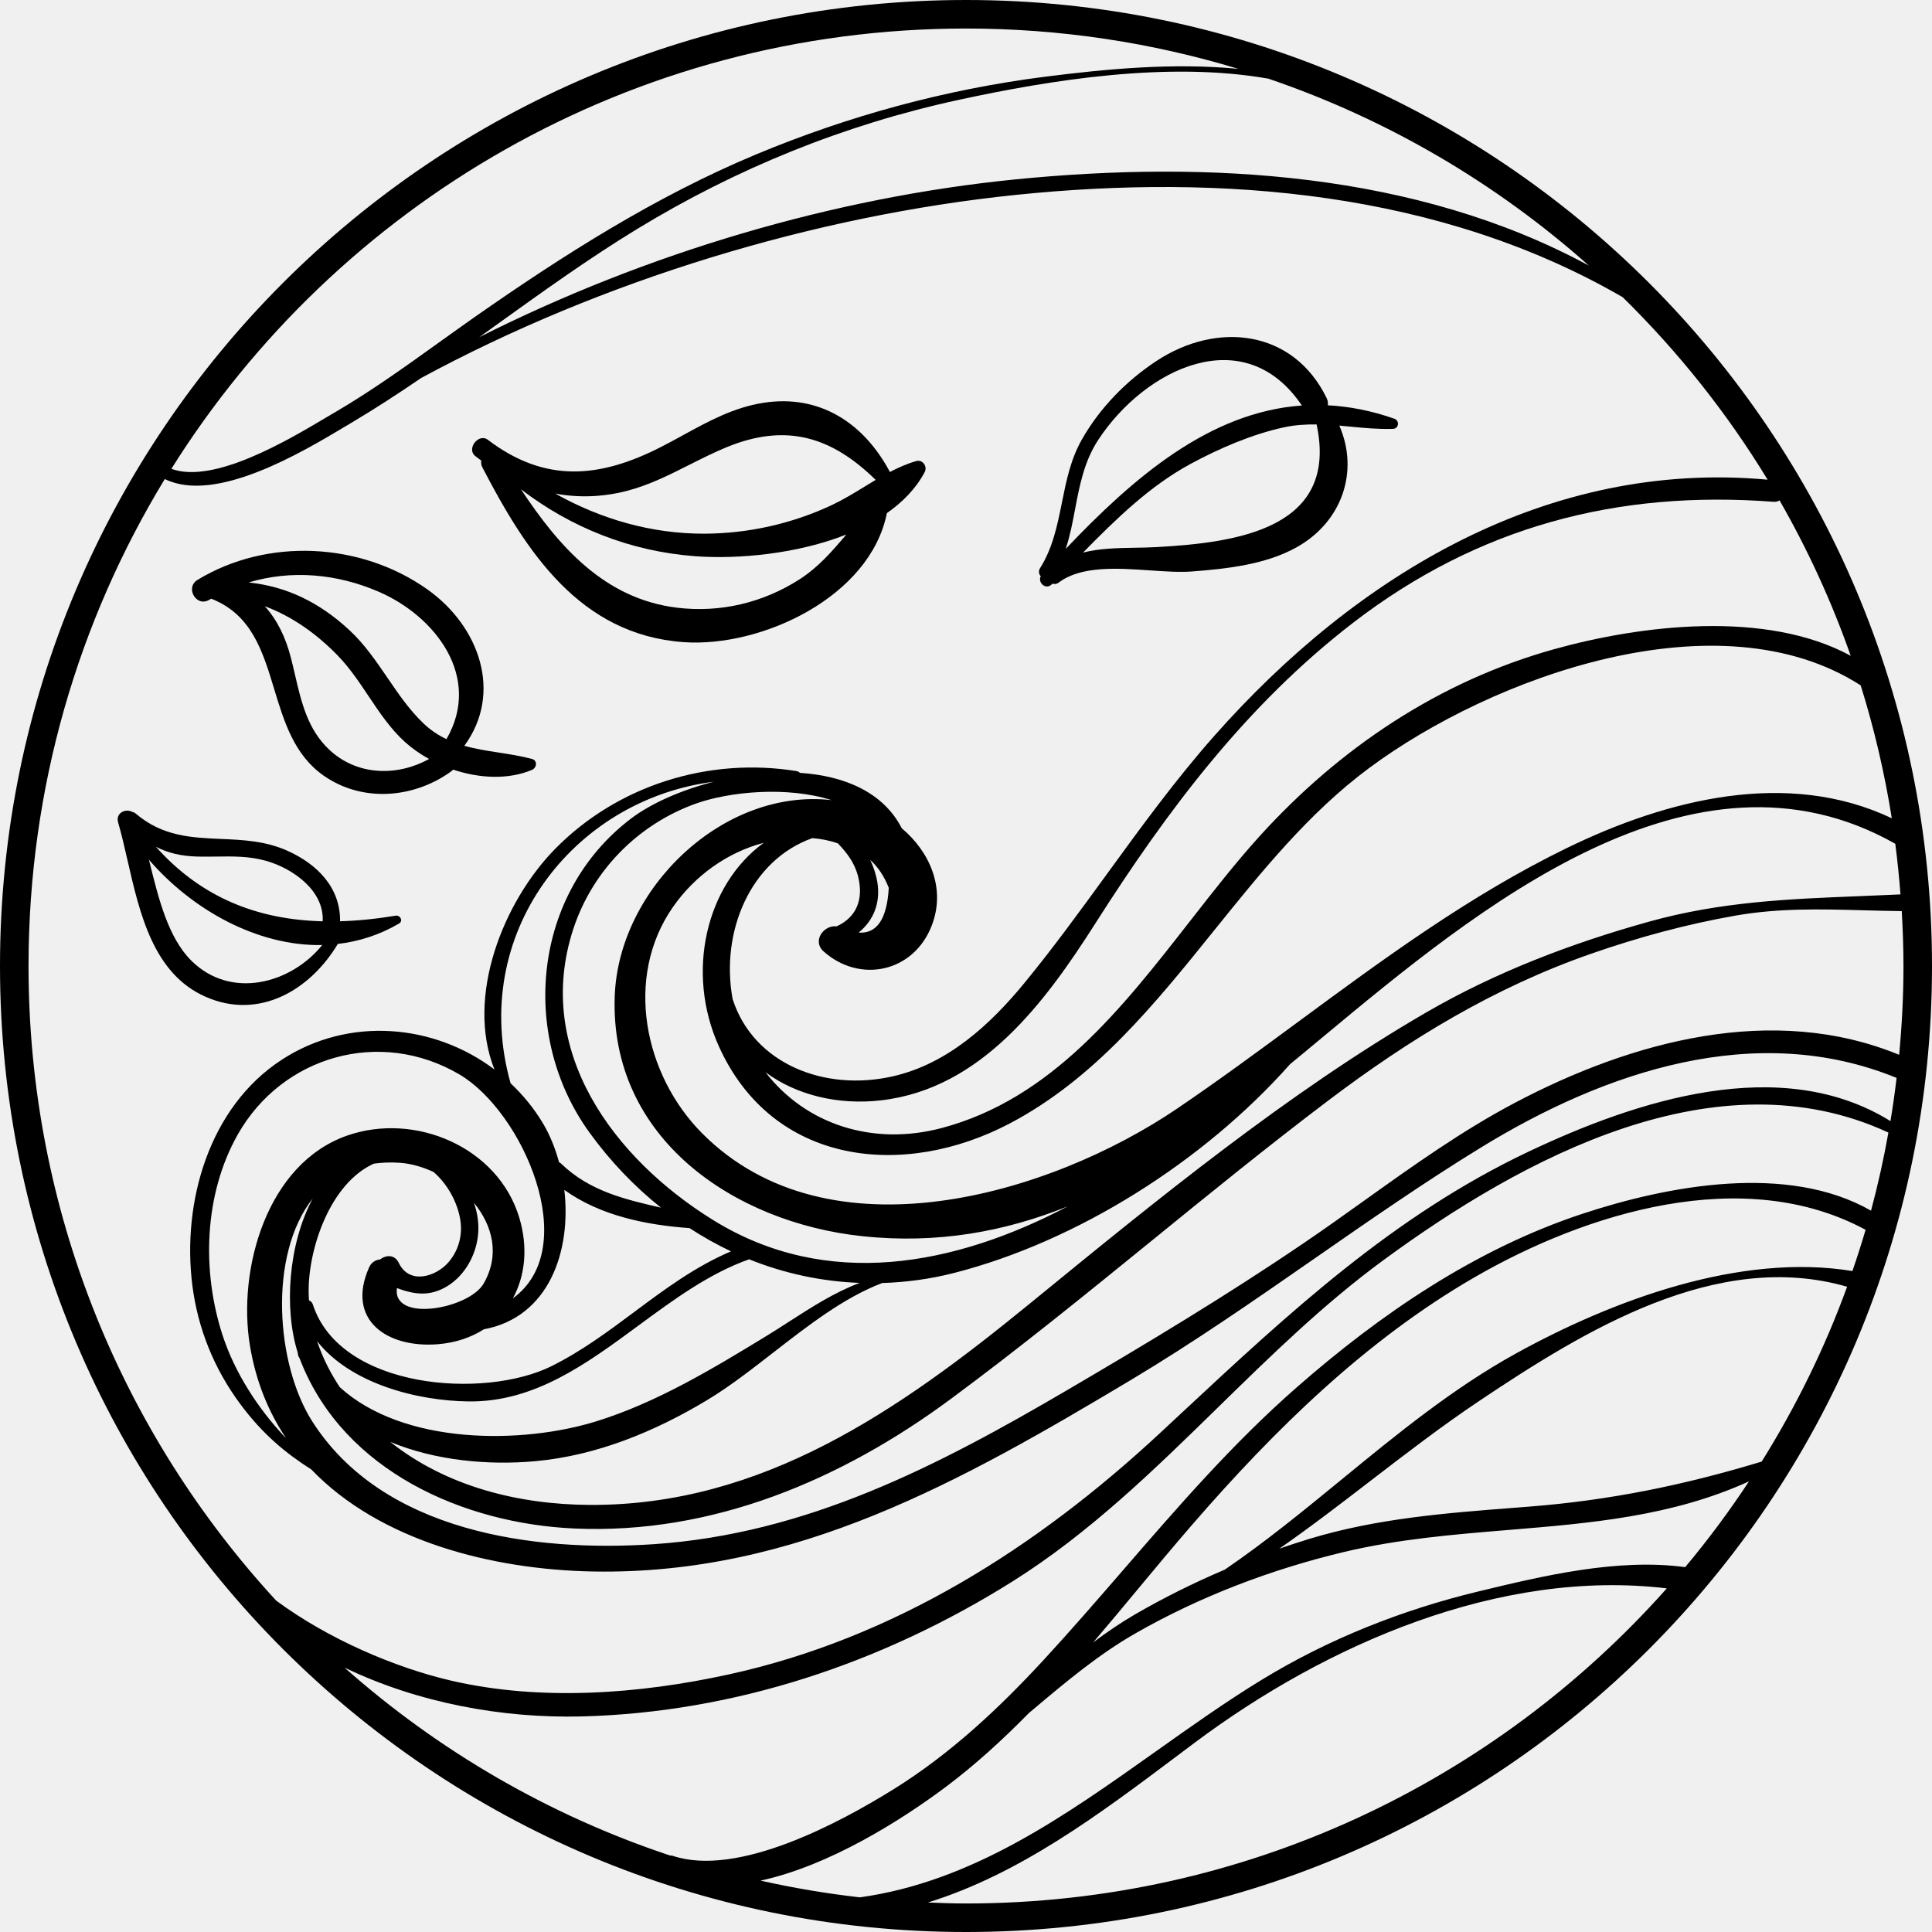
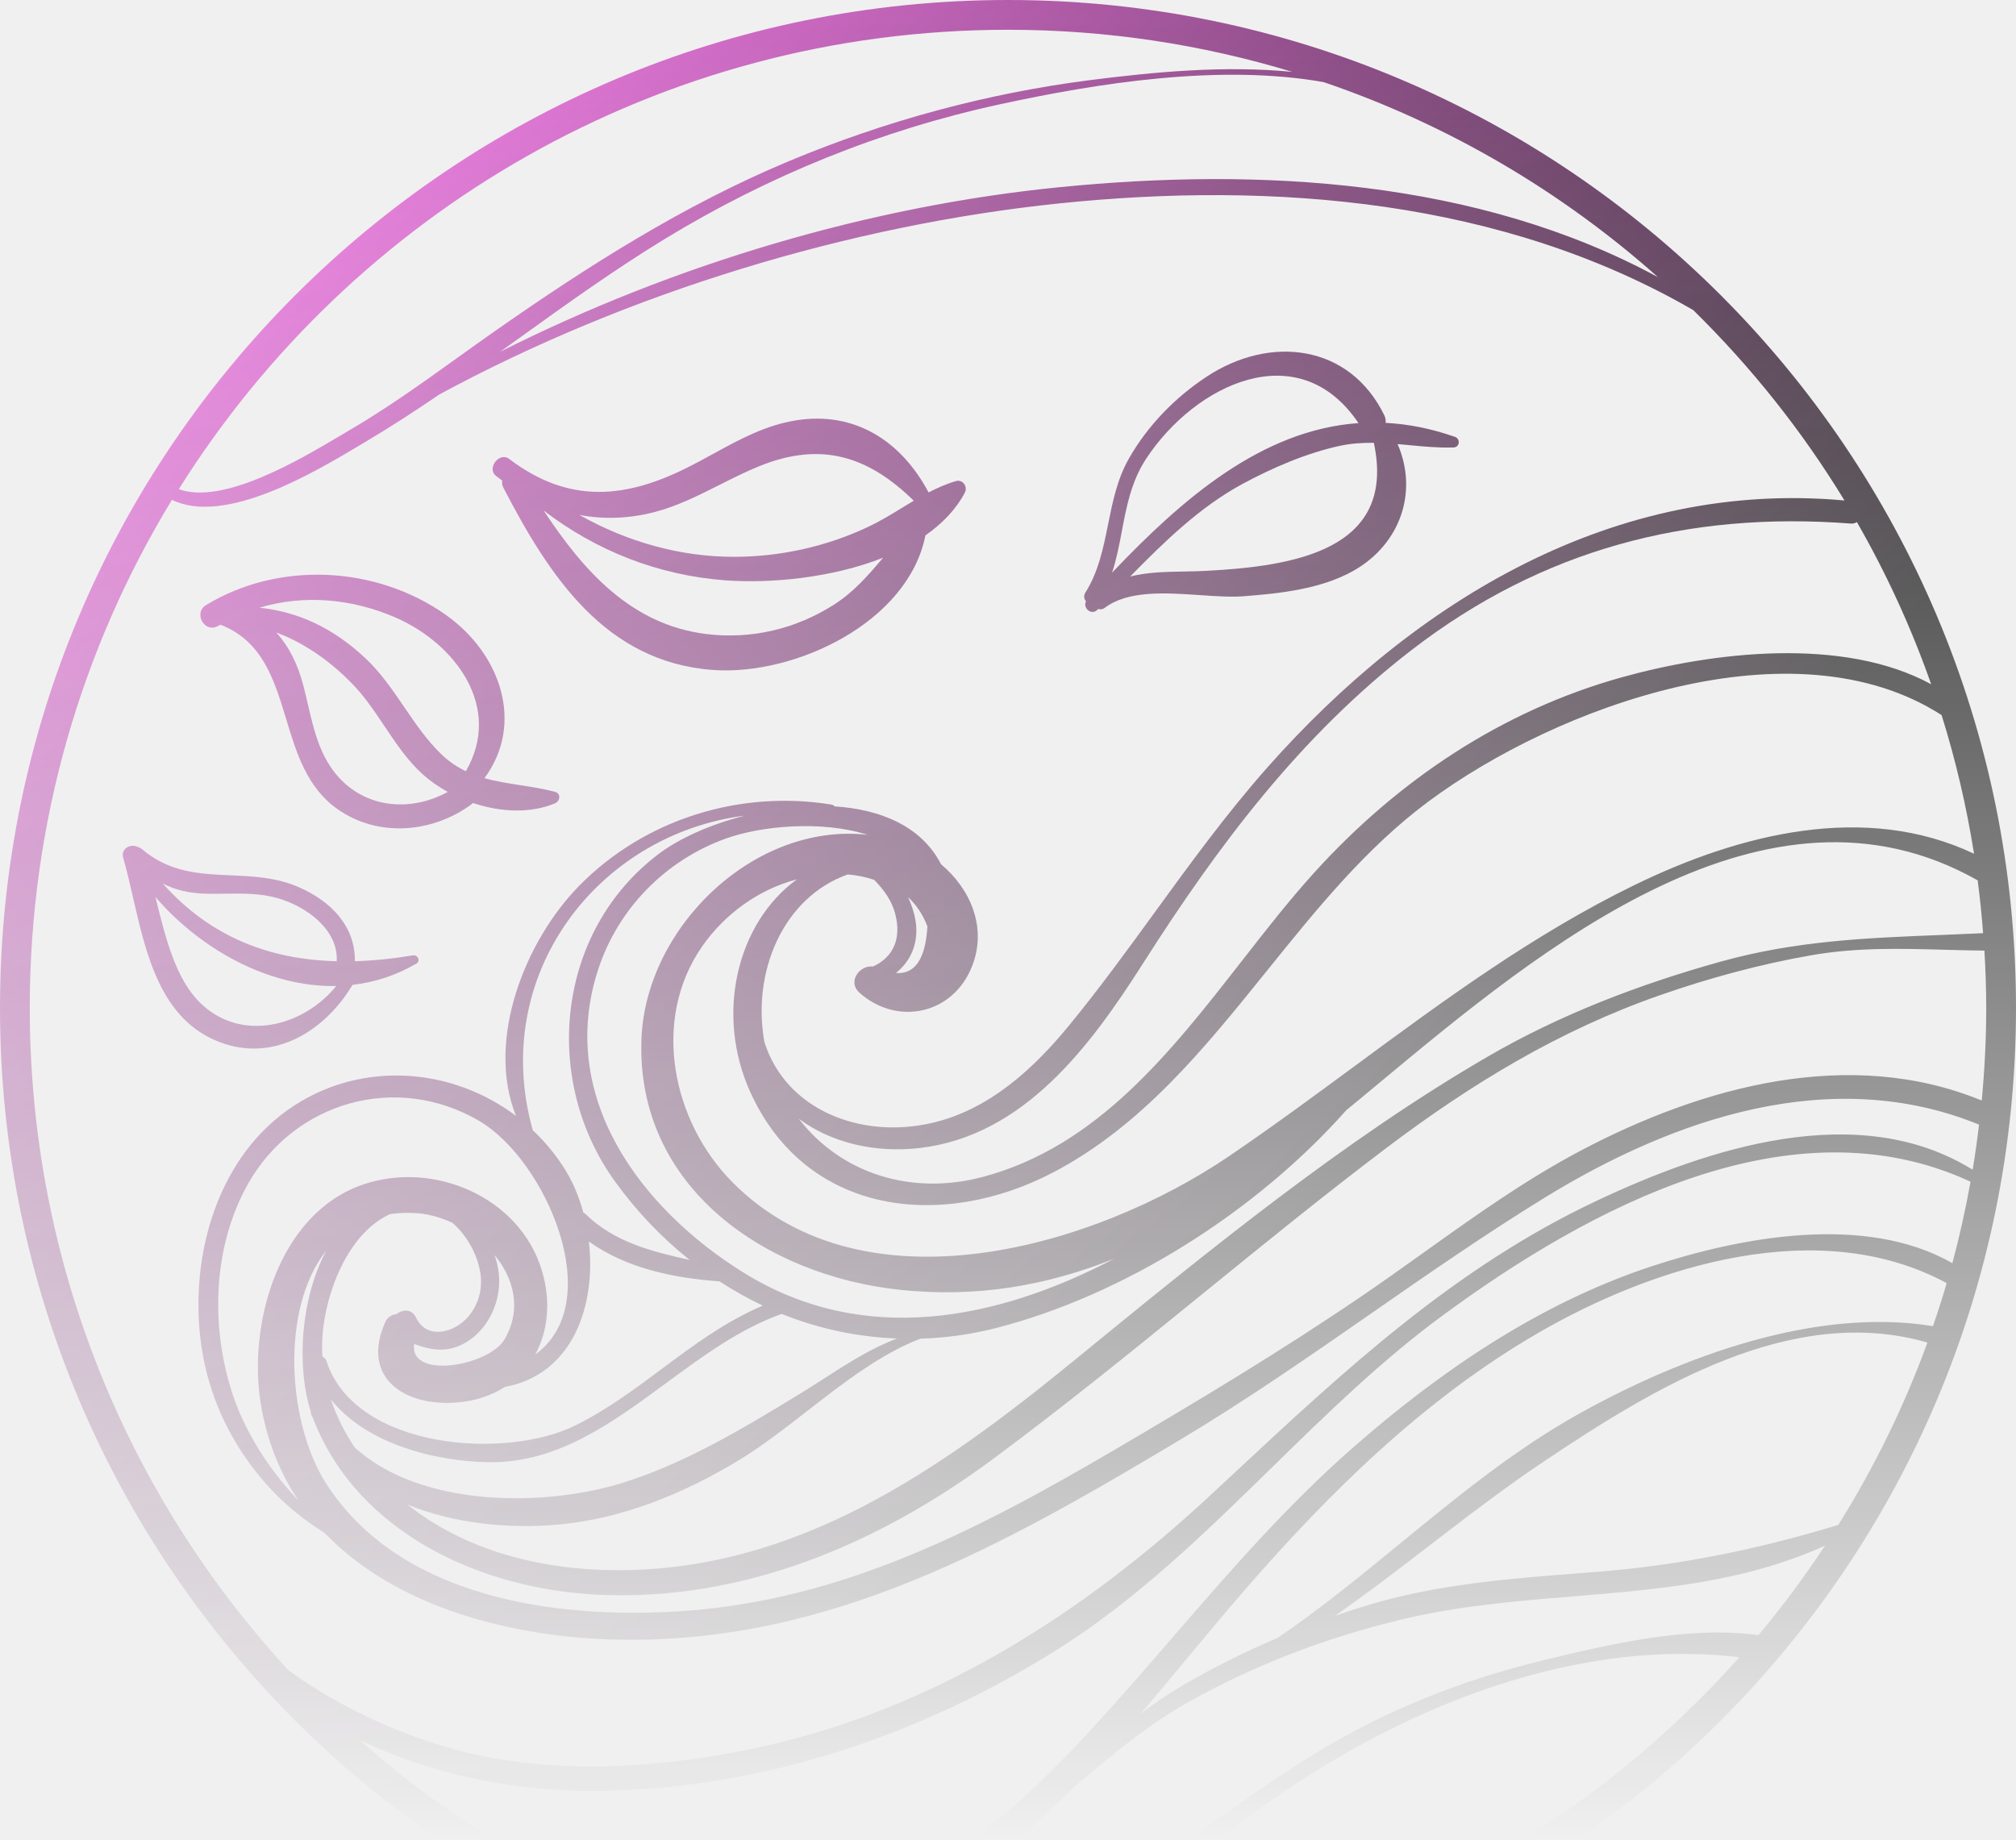
- <svg xmlns="http://www.w3.org/2000/svg" width="64" height="64" viewBox="0 0 64 64" fill="none">
-   <path fill-rule="evenodd" clip-rule="evenodd" d="M15.944 15.258C15.932 15.325 15.936 15.398 15.976 15.476C17.424 18.265 19.201 21.029 22.65 21.272C25.221 21.453 28.826 19.776 29.379 16.998C29.906 16.629 30.343 16.183 30.631 15.64C30.729 15.453 30.565 15.212 30.349 15.274C30.041 15.363 29.756 15.491 29.479 15.635C28.618 14.012 27.148 13.049 25.277 13.345C24.302 13.499 23.475 13.952 22.636 14.411C22.389 14.547 22.141 14.682 21.888 14.811C19.867 15.84 18.062 16.013 16.162 14.57C15.855 14.336 15.439 14.868 15.746 15.11C15.801 15.153 15.857 15.194 15.913 15.235L15.944 15.258ZM20.754 16.264C21.495 16.074 22.171 15.733 22.847 15.392C23.251 15.189 23.655 14.985 24.073 14.813C26.064 13.996 27.562 14.483 29.008 15.897C28.887 15.969 28.766 16.043 28.645 16.117L28.645 16.118C28.296 16.331 27.946 16.545 27.571 16.723C26.252 17.347 24.791 17.674 23.333 17.679C21.574 17.684 19.894 17.193 18.393 16.35C19.151 16.491 19.943 16.472 20.754 16.264ZM26.47 19.201C25.261 19.972 23.85 20.304 22.429 20.131C20.023 19.838 18.511 18.102 17.257 16.208C18.915 17.479 20.886 18.266 23.025 18.425C24.441 18.531 26.407 18.352 28.036 17.707C27.574 18.252 27.114 18.79 26.47 19.201Z" fill="currentColor" />
-   <path fill-rule="evenodd" clip-rule="evenodd" d="M6.966 19.85C6.953 19.857 6.94 19.864 6.928 19.871C6.504 20.124 6.122 19.466 6.542 19.21C8.85 17.806 11.944 17.957 14.158 19.525C15.883 20.747 16.664 22.959 15.381 24.706C15.749 24.81 16.132 24.87 16.518 24.929C16.884 24.986 17.254 25.043 17.62 25.14C17.818 25.192 17.78 25.439 17.62 25.505C16.828 25.835 15.878 25.785 15.013 25.495C14.996 25.512 14.978 25.529 14.957 25.545C13.722 26.447 12.005 26.597 10.715 25.689C9.743 25.006 9.41 23.905 9.082 22.824C8.704 21.575 8.334 20.353 6.997 19.833C6.987 19.839 6.976 19.845 6.966 19.85ZM14.789 24.485C15.971 22.448 14.444 20.42 12.539 19.599C11.148 18.999 9.638 18.873 8.236 19.295C9.473 19.423 10.575 19.94 11.59 20.889C12.082 21.349 12.459 21.902 12.835 22.452C13.2 22.988 13.564 23.522 14.031 23.966C14.27 24.194 14.524 24.358 14.789 24.485ZM9.771 22.348C9.981 23.256 10.194 24.173 10.915 24.842C11.845 25.707 13.166 25.72 14.215 25.143C13.921 24.981 13.65 24.792 13.416 24.581C12.934 24.144 12.571 23.601 12.207 23.057C11.893 22.588 11.579 22.119 11.189 21.717C10.498 21.004 9.677 20.418 8.77 20.081C9.176 20.529 9.456 21.093 9.634 21.78C9.683 21.968 9.727 22.158 9.771 22.348Z" fill="currentColor" />
-   <path fill-rule="evenodd" clip-rule="evenodd" d="M11.191 31.269C11.881 31.189 12.564 30.975 13.216 30.595C13.365 30.509 13.259 30.307 13.105 30.333C12.474 30.438 11.86 30.501 11.265 30.518C11.28 29.406 10.512 28.625 9.515 28.18C8.786 27.855 8.045 27.822 7.317 27.791C6.336 27.748 5.377 27.706 4.496 26.95C4.46 26.92 4.423 26.904 4.384 26.896C4.162 26.772 3.822 26.93 3.913 27.244C4.027 27.638 4.125 28.066 4.226 28.507C4.632 30.28 5.085 32.259 6.809 33.019C8.585 33.803 10.276 32.796 11.191 31.269ZM4.934 28.48C6.355 30.127 8.515 31.348 10.674 31.306C9.633 32.593 7.642 33.121 6.337 31.822C5.572 31.062 5.253 29.768 4.956 28.57L4.934 28.48ZM8.802 28.513C9.702 28.765 10.745 29.503 10.689 30.519C8.549 30.467 6.677 29.747 5.165 28.051C5.558 28.252 5.986 28.361 6.545 28.375C6.751 28.38 6.954 28.377 7.157 28.375C7.708 28.367 8.252 28.359 8.802 28.513Z" fill="currentColor" />
-   <path fill-rule="evenodd" clip-rule="evenodd" d="M34.839 19.359C34.645 19.552 34.369 19.302 34.476 19.09C34.414 19.019 34.391 18.918 34.458 18.813C34.875 18.15 35.026 17.401 35.178 16.645C35.322 15.93 35.467 15.21 35.84 14.556C36.435 13.511 37.303 12.623 38.304 11.961C40.314 10.632 42.843 10.916 43.949 13.191C43.989 13.274 43.994 13.352 43.987 13.426C44.691 13.462 45.424 13.603 46.188 13.87C46.37 13.933 46.341 14.201 46.142 14.207C45.663 14.222 45.197 14.178 44.734 14.133C44.612 14.121 44.49 14.109 44.367 14.099C45.028 15.614 44.459 17.283 42.962 18.124C41.936 18.702 40.637 18.843 39.483 18.931C39.076 18.962 38.596 18.929 38.095 18.895C37.002 18.82 35.809 18.738 35.067 19.301C35 19.352 34.928 19.356 34.864 19.334C34.86 19.338 34.855 19.343 34.851 19.347C34.847 19.351 34.843 19.355 34.839 19.359ZM43.126 13.433C41.227 10.614 37.941 12.199 36.384 14.566C35.915 15.28 35.765 16.071 35.615 16.859C35.531 17.306 35.446 17.752 35.303 18.183C37.532 15.837 40.055 13.649 43.126 13.433ZM37.589 18.145C37.831 18.141 38.074 18.137 38.315 18.123C41.016 17.975 44.352 17.497 43.614 14.06C43.26 14.056 42.902 14.076 42.536 14.155C41.482 14.382 40.393 14.852 39.449 15.362C38.092 16.093 36.966 17.196 35.878 18.304C36.423 18.166 37.004 18.155 37.589 18.145Z" fill="currentColor" />
-   <path fill-rule="evenodd" clip-rule="evenodd" d="M32 0C14.327 0 0 14.327 0 32C0 49.673 14.327 64 32 64C49.673 64 64 49.673 64 32C64 14.327 49.673 0 32 0ZM32 63.055C31.577 63.055 31.157 63.04 30.738 63.023C33.79 62.075 36.423 60.097 39.032 58.137C39.209 58.004 39.387 57.87 39.564 57.738C43.907 54.486 49.669 51.954 55.215 52.617C49.527 59.018 41.237 63.055 32 63.055ZM58.358 48.417C55.797 49.193 53.331 49.701 50.64 49.91L50.213 49.943C47.909 50.121 45.632 50.296 43.404 50.968C43.06 51.072 42.718 51.185 42.377 51.303C43.417 50.581 44.42 49.809 45.424 49.036C46.6 48.133 47.778 47.226 49.022 46.394C52.49 44.074 56.873 41.376 61.188 42.625C60.446 44.665 59.491 46.602 58.358 48.417ZM55.824 51.914C53.587 51.611 51.12 52.199 48.959 52.722C46.44 53.331 44.011 54.293 41.797 55.645C40.61 56.37 39.455 57.19 38.298 58.011C35.262 60.166 32.205 62.335 28.486 62.852C27.37 62.726 26.273 62.539 25.195 62.298C27.463 61.807 29.833 60.312 31.312 59.208C32.309 58.462 33.218 57.627 34.082 56.748L34.252 56.605C35.32 55.706 36.389 54.809 37.603 54.113C39.748 52.885 42.109 51.988 44.511 51.414C46.316 50.983 48.143 50.833 49.959 50.683C52.683 50.458 55.38 50.236 57.937 49.073C57.286 50.061 56.581 51.01 55.824 51.914ZM61.364 42.105C57.644 41.495 53.415 43.072 50.219 44.835C48.134 45.986 46.299 47.489 44.465 48.992C43.196 50.032 41.926 51.072 40.575 51.995C39.553 52.429 38.558 52.923 37.6 53.478C37.115 53.76 36.657 54.074 36.214 54.406C36.707 53.83 37.193 53.245 37.678 52.661C38.282 51.934 38.887 51.206 39.505 50.494C42.214 47.37 45.238 44.4 48.837 42.317C52.545 40.17 57.761 38.556 61.8 40.739C61.665 41.199 61.519 41.654 61.364 42.105ZM61.98 40.105C59.216 38.522 55.25 39.273 52.417 40.209C48.873 41.381 45.721 43.531 42.934 45.977C40.833 47.82 39.025 49.908 37.212 52.003C36.349 52.999 35.486 53.997 34.588 54.97C33.091 56.595 31.472 58.109 29.588 59.279C27.84 60.364 24.449 62.202 22.282 61.476C22.258 61.468 22.235 61.467 22.212 61.467C22.206 61.467 22.201 61.466 22.196 61.466C18.173 60.128 14.515 57.992 11.412 55.241C13.849 56.414 16.648 56.926 19.271 56.859C24.348 56.729 29.233 55.085 33.522 52.399C36.081 50.795 38.225 48.698 40.371 46.599C42.11 44.898 43.85 43.197 45.813 41.755C50.456 38.345 56.878 34.883 62.556 37.518C62.399 38.393 62.208 39.257 61.98 40.105ZM5.459 15.869C7.14 16.695 9.982 14.996 11.458 14.114C11.526 14.073 11.591 14.035 11.652 13.998C12.434 13.534 13.195 13.037 13.947 12.524C19.934 9.284 26.981 7.144 33.642 6.457C40.474 5.751 47.707 6.342 53.755 9.846C55.592 11.65 57.209 13.678 58.554 15.89C51.268 15.225 44.941 19.048 40.231 24.37C38.941 25.828 37.803 27.393 36.666 28.957C35.782 30.173 34.898 31.388 33.943 32.553C32.805 33.942 31.395 35.234 29.596 35.65C27.316 36.179 24.952 35.234 24.268 33.091C23.863 30.876 24.848 28.498 26.91 27.764C27.196 27.787 27.479 27.841 27.754 27.936C28.049 28.245 28.307 28.571 28.424 29.03C28.616 29.784 28.376 30.387 27.712 30.687C27.287 30.635 26.895 31.171 27.282 31.516C28.477 32.584 30.259 32.216 30.862 30.669C31.342 29.439 30.803 28.219 29.873 27.438C29.253 26.231 27.955 25.697 26.497 25.602C26.472 25.575 26.439 25.552 26.389 25.544C23.483 25.073 20.462 26.009 18.385 28.125C16.676 29.868 15.417 33.007 16.379 35.428C14.379 33.92 11.562 33.657 9.337 35.103C6.918 36.674 6.025 39.828 6.371 42.573C6.554 44.014 7.094 45.345 7.958 46.509C8.702 47.512 9.471 48.144 10.312 48.677C12.588 51.048 16.303 51.998 19.655 52.058C26.364 52.178 31.853 49.066 37.455 45.718C39.548 44.466 41.548 43.078 43.546 41.69C45.36 40.43 47.173 39.17 49.055 38.015C53.158 35.496 58.16 33.797 62.827 35.707C62.77 36.187 62.703 36.664 62.624 37.138C58.989 34.882 54.201 36.46 50.641 38.147C46.156 40.271 42.695 43.496 39.128 46.819C38.891 47.04 38.654 47.261 38.416 47.482C34.346 51.264 29.616 54.272 24.13 55.47C21.174 56.116 17.905 56.362 14.935 55.671C13.096 55.244 10.875 54.299 9.146 53.02C4.056 47.489 0.945 40.109 0.945 32C0.945 26.093 2.596 20.571 5.459 15.869ZM32 0.945C35.14 0.945 38.168 1.415 41.025 2.282C38.884 2.072 36.646 2.283 34.6 2.544C31.317 2.963 28.098 3.841 25.044 5.116C21.714 6.507 18.674 8.441 15.725 10.502C15.325 10.783 14.927 11.068 14.528 11.354L14.528 11.354C13.409 12.157 12.287 12.962 11.1 13.655C11.009 13.708 10.908 13.768 10.797 13.834L10.797 13.834C9.53 14.587 7.076 16.046 5.677 15.53C11.168 6.772 20.901 0.945 32 0.945ZM52.634 8.799C46.911 5.697 40.008 5.311 33.642 5.942C27.631 6.538 21.403 8.385 15.877 11.169C16.089 11.017 16.302 10.865 16.514 10.712L16.514 10.712C18.017 9.633 19.52 8.553 21.097 7.591C24.393 5.582 27.965 4.131 31.74 3.312C34.813 2.645 38.702 2.02 42.02 2.607C45.978 3.956 49.576 6.078 52.634 8.799ZM10.343 47.084C9.141 45.199 8.877 41.581 10.359 39.703C9.55 41.21 9.402 43.352 9.865 44.818C9.865 44.851 9.87 44.886 9.885 44.922C9.894 44.942 9.905 44.962 9.915 44.981C9.923 44.997 9.932 45.013 9.94 45.03C9.943 45.039 9.946 45.048 9.949 45.057C9.954 45.072 9.959 45.086 9.965 45.1C11.404 48.728 15.354 50.472 19.033 50.634C23.608 50.836 27.878 49.02 31.498 46.341C33.776 44.656 35.978 42.867 38.179 41.078C40.098 39.517 42.017 37.958 43.987 36.467C46.687 34.423 49.5 32.711 52.713 31.592C54.269 31.05 55.871 30.614 57.495 30.33C58.938 30.077 60.334 30.116 61.754 30.155C62.166 30.166 62.58 30.177 62.998 30.182C63.032 30.784 63.055 31.39 63.055 32C63.055 32.993 63.003 33.973 62.912 34.942C58.729 33.221 54.054 34.489 50.19 36.528C48.438 37.452 46.826 38.604 45.215 39.755C44.541 40.237 43.868 40.718 43.184 41.182C40.646 42.907 38.026 44.482 35.379 46.033C31.055 48.569 26.726 50.813 21.646 51.154C17.67 51.42 12.68 50.75 10.343 47.084ZM16.99 43.008C17.4 42.26 17.496 41.313 17.201 40.334C16.498 37.999 13.75 36.831 11.499 37.618C8.839 38.548 7.864 42.041 8.278 44.568C8.472 45.748 8.888 46.763 9.469 47.631C9.462 47.623 9.454 47.616 9.446 47.609C9.436 47.601 9.427 47.593 9.418 47.583C8.537 46.642 7.777 45.469 7.375 44.238C6.679 42.105 6.755 39.57 7.873 37.588C9.343 34.983 12.585 34.046 15.216 35.59C17.311 36.82 19.305 41.332 16.99 43.008ZM20.364 32.994C20.191 37.702 24.308 40.498 28.562 40.95C31.052 41.215 33.291 40.799 35.372 39.962C31.634 41.925 27.399 42.753 23.625 40.417C20.325 38.375 17.674 34.811 18.989 30.781C19.622 28.843 21.133 27.308 23.05 26.621C24.156 26.225 26.065 26.036 27.545 26.505C23.955 26.098 20.494 29.433 20.364 32.994ZM29.063 29.221C29.025 28.989 28.944 28.735 28.828 28.486C29.086 28.721 29.292 29.028 29.442 29.411C29.382 30.449 29.046 30.937 28.443 30.893C28.921 30.507 29.179 29.926 29.063 29.221ZM17.721 48.405C19.76 48.221 21.691 47.425 23.431 46.376C24.154 45.941 24.878 45.379 25.614 44.807C26.776 43.904 27.967 42.979 29.223 42.502C30.012 42.477 30.81 42.372 31.61 42.167C35.676 41.125 39.871 38.483 42.737 35.25C42.879 35.134 43.021 35.017 43.162 34.9C43.374 34.725 43.59 34.546 43.809 34.363L43.81 34.362C48.933 30.104 56.085 24.159 62.784 27.951C62.855 28.505 62.913 29.065 62.956 29.628C62.501 29.65 62.052 29.668 61.607 29.686C59.246 29.78 57.002 29.869 54.622 30.532C52.057 31.247 49.547 32.202 47.241 33.541C42.663 36.198 38.355 39.718 34.255 43.068L34.078 43.212C29.815 46.694 25.265 49.885 19.53 49.852C17.178 49.839 14.784 49.242 12.93 47.766C14.419 48.383 16.165 48.545 17.721 48.405ZM11.257 45.954C10.941 45.478 10.683 44.966 10.504 44.428C11.618 45.841 13.82 46.404 15.525 46.424C17.699 46.451 19.422 45.183 21.152 43.909C22.323 43.047 23.497 42.183 24.816 41.716C25.977 42.184 27.21 42.45 28.478 42.498C27.653 42.807 26.899 43.292 26.15 43.774C25.896 43.938 25.642 44.102 25.386 44.258C23.615 45.338 21.761 46.458 19.77 47.078C17.296 47.85 13.369 47.874 11.257 45.954ZM16.019 42.523C15.535 43.358 12.991 43.824 13.148 42.67C13.706 42.874 14.224 42.969 14.82 42.604C15.398 42.249 15.765 41.585 15.835 40.919C15.873 40.556 15.821 40.191 15.7 39.845C16.316 40.595 16.571 41.569 16.019 42.523ZM10.224 42.789C10.214 41.361 10.935 39.2 12.385 38.547C12.657 38.509 12.948 38.497 13.263 38.52C13.627 38.548 14.003 38.657 14.363 38.824C14.831 39.229 15.158 39.837 15.249 40.414C15.329 40.92 15.19 41.431 14.852 41.819C14.439 42.292 13.564 42.568 13.212 41.839C13.071 41.547 12.789 41.571 12.59 41.72C12.439 41.737 12.302 41.816 12.228 41.982C11.45 43.729 12.825 44.669 14.519 44.528C15.105 44.478 15.61 44.302 16.029 44.035C18.191 43.633 18.929 41.439 18.694 39.417C19.877 40.267 21.389 40.579 22.842 40.683C23.284 40.971 23.742 41.229 24.215 41.452C23.023 41.961 22.024 42.706 21.021 43.453C20.15 44.103 19.275 44.755 18.27 45.255C16.049 46.36 11.277 46.02 10.365 43.217C10.342 43.142 10.292 43.099 10.236 43.077C10.229 42.982 10.225 42.886 10.224 42.789ZM23.815 34.665C25.593 38.599 29.925 39.071 33.451 37.215C36.261 35.735 38.241 33.278 40.225 30.815C41.794 28.868 43.366 26.917 45.354 25.442C49.429 22.419 56.937 19.683 61.638 22.704C62.084 24.13 62.429 25.6 62.668 27.106C59.214 25.468 55.232 26.469 51.892 28.098C48.685 29.662 45.843 31.757 42.996 33.855C41.676 34.827 40.356 35.8 38.998 36.721C34.773 39.587 27.449 41.759 23.257 37.54C21.335 35.606 20.672 32.381 22.286 30.055C23.004 29.02 24.084 28.236 25.298 27.92C23.382 29.316 22.706 32.213 23.815 34.665ZM58.95 16.576C59.884 18.206 60.676 19.927 61.307 21.724C58.502 20.197 54.356 20.705 51.487 21.504C47.667 22.568 44.374 24.779 41.724 27.702C40.935 28.573 40.183 29.537 39.422 30.512C37.161 33.409 34.822 36.406 31.193 37.368C28.911 37.973 26.691 37.248 25.358 35.519C26.378 36.278 27.768 36.616 29.196 36.449C32.515 36.062 34.625 33.198 36.287 30.586C38.667 26.849 41.291 23.347 44.832 20.623C48.964 17.445 53.585 16.227 58.756 16.623C58.837 16.629 58.898 16.607 58.95 16.576ZM23.645 25.896C22.558 26.173 21.571 26.612 20.908 27.113C17.652 29.578 17.19 34.29 19.529 37.52C20.217 38.47 21.015 39.303 21.895 40.005C20.698 39.73 19.525 39.457 18.581 38.54C18.567 38.526 18.552 38.518 18.536 38.51C18.53 38.507 18.525 38.504 18.519 38.5C18.393 38.039 18.219 37.604 17.994 37.225C17.694 36.719 17.326 36.273 16.913 35.883C15.528 30.958 18.972 26.491 23.645 25.896Z" fill="currentColor" />
+ <svg xmlns="http://www.w3.org/2000/svg" width="160" height="146" viewBox="0 0 160 146" fill="none">
+   <g clip-path="url(#clip0_1005_66333)">
+     <mask id="mask0_1005_66333" style="mask-type:alpha" maskUnits="userSpaceOnUse" x="-20" y="-14" width="180" height="160">
+       <rect x="-20" y="-14" width="180" height="160" fill="url(#paint0_linear_1005_66333)" />
+     </mask>
+     <g mask="url(#mask0_1005_66333)">
+       <path fill-rule="evenodd" clip-rule="evenodd" d="M39.859 38.144C39.83 38.313 39.84 38.495 39.94 38.689C43.559 45.663 48.002 52.573 56.624 53.18C63.053 53.633 72.065 49.441 73.447 42.495C74.764 41.573 75.859 40.457 76.576 39.1C76.822 38.633 76.413 38.029 75.873 38.186C75.103 38.408 74.389 38.727 73.697 39.087C71.545 35.03 67.869 32.622 63.193 33.362C60.755 33.748 58.688 34.88 56.591 36.029C55.974 36.367 55.354 36.706 54.721 37.028C49.668 39.6 45.156 40.032 40.406 36.424C39.637 35.839 38.597 37.171 39.365 37.774C39.503 37.883 39.643 37.986 39.783 38.089L39.859 38.144ZM51.886 40.66C53.738 40.185 55.427 39.333 57.118 38.481C58.128 37.972 59.138 37.463 60.183 37.033C65.161 34.989 68.906 36.207 72.52 39.743C72.216 39.923 71.915 40.108 71.612 40.294C70.741 40.827 69.865 41.363 68.928 41.807C65.629 43.368 61.978 44.185 58.333 44.197C53.934 44.211 49.735 42.983 45.984 40.875C47.878 41.228 49.858 41.179 51.886 40.66ZM66.174 48.003C63.152 49.93 59.625 50.76 56.073 50.328C50.059 49.594 46.277 45.255 43.142 40.519C47.288 43.698 52.214 45.665 57.563 46.063C61.103 46.327 66.018 45.881 70.089 44.268C68.935 45.63 67.785 46.975 66.174 48.003Z" fill="url(#paint1_linear_1005_66333)" />
+       <path fill-rule="evenodd" clip-rule="evenodd" d="M17.414 49.625C17.383 49.642 17.351 49.659 17.32 49.678C16.259 50.311 15.305 48.665 16.355 48.026C22.125 44.514 29.861 44.892 35.395 48.813C39.706 51.868 41.66 57.398 38.452 61.766C39.374 62.026 40.33 62.174 41.296 62.324C42.211 62.465 43.136 62.608 44.05 62.85C44.545 62.98 44.451 63.597 44.05 63.763C42.071 64.587 39.694 64.463 37.533 63.737C37.49 63.781 37.446 63.823 37.392 63.862C34.306 66.116 30.013 66.493 26.787 64.224C24.358 62.515 23.524 59.762 22.706 57.059C21.76 53.937 20.835 50.882 17.493 49.582C17.467 49.597 17.441 49.611 17.414 49.625ZM36.972 61.214C39.928 56.121 36.109 51.049 31.348 48.997C27.87 47.498 24.095 47.183 20.59 48.237C23.683 48.558 26.438 49.851 28.976 52.223C30.206 53.372 31.148 54.754 32.087 56.131C32.999 57.47 33.909 58.804 35.077 59.916C35.675 60.484 36.311 60.896 36.972 61.214ZM24.427 55.87C24.953 58.139 25.484 60.431 27.287 62.106C29.613 64.267 32.915 64.3 35.537 62.858C34.803 62.453 34.125 61.981 33.541 61.453C32.335 60.36 31.427 59.002 30.517 57.642C29.733 56.471 28.949 55.299 27.973 54.292C26.244 52.51 24.194 51.045 21.925 50.203C22.941 51.322 23.64 52.733 24.085 54.451C24.207 54.919 24.317 55.394 24.427 55.87Z" fill="url(#paint2_linear_1005_66333)" />
+       <path fill-rule="evenodd" clip-rule="evenodd" d="M27.978 78.174C29.702 77.973 31.409 77.438 33.039 76.488C33.412 76.271 33.148 75.767 32.762 75.832C31.184 76.095 29.65 76.252 28.163 76.296C28.201 73.515 26.28 71.562 23.788 70.451C21.964 69.637 20.113 69.556 18.292 69.477C15.839 69.37 13.442 69.265 11.24 67.376C11.151 67.3 11.057 67.261 10.96 67.239C10.404 66.93 9.555 67.324 9.782 68.11C10.067 69.094 10.313 70.165 10.565 71.268C11.58 75.699 12.714 80.647 17.023 82.548C21.461 84.507 25.691 81.991 27.978 78.174ZM12.336 71.2C15.887 75.317 21.288 78.37 26.686 78.264C24.082 81.481 19.105 82.801 15.842 79.555C13.931 77.654 13.132 74.421 12.391 71.424L12.336 71.2ZM22.004 71.282C24.254 71.912 26.863 73.757 26.724 76.297C21.373 76.168 16.693 74.367 12.913 70.127C13.895 70.629 14.965 70.903 16.364 70.938C16.876 70.951 17.385 70.944 17.892 70.936C19.269 70.917 20.63 70.898 22.004 71.282Z" fill="url(#paint3_linear_1005_66333)" />
+       <path fill-rule="evenodd" clip-rule="evenodd" d="M87.097 48.398C86.612 48.881 85.921 48.254 86.19 47.725C86.035 47.548 85.978 47.295 86.144 47.032C87.187 45.376 87.564 43.501 87.945 41.613C88.305 39.825 88.667 38.026 89.6 36.389C91.087 33.777 93.256 31.557 95.76 29.902C100.785 26.58 107.108 27.291 109.872 32.978C109.972 33.184 109.986 33.379 109.967 33.564C111.728 33.654 113.56 34.007 115.47 34.674C115.926 34.832 115.853 35.502 115.356 35.518C114.157 35.556 112.993 35.444 111.835 35.332C111.53 35.303 111.224 35.273 110.919 35.247C112.57 39.034 111.146 43.206 107.405 45.311C104.84 46.755 101.593 47.106 98.707 47.327C97.691 47.405 96.491 47.323 95.238 47.237C92.504 47.05 89.523 46.846 87.666 48.254C87.5 48.38 87.321 48.389 87.16 48.335C87.149 48.346 87.138 48.357 87.127 48.368C87.118 48.378 87.108 48.388 87.097 48.398ZM107.815 33.583C103.068 26.535 94.852 30.497 90.961 36.416C89.788 38.201 89.412 40.178 89.038 42.148C88.826 43.266 88.615 44.381 88.258 45.457C93.829 39.593 100.137 34.122 107.815 33.583ZM93.973 45.363C94.578 45.352 95.185 45.341 95.788 45.308C102.541 44.937 110.879 43.743 109.035 35.149C108.149 35.139 107.256 35.191 106.341 35.387C103.705 35.954 100.982 37.131 98.622 38.405C95.23 40.234 92.414 42.989 89.696 45.76C91.058 45.414 92.511 45.388 93.973 45.363Z" fill="url(#paint4_linear_1005_66333)" />
+       <path fill-rule="evenodd" clip-rule="evenodd" d="M80 0C35.817 0 0 35.818 0 80C0 124.183 35.817 160 80 160C124.183 160 160 124.183 160 80C160 35.818 124.183 0 80 0ZM80 157.637C78.942 157.637 77.893 157.6 76.845 157.558C84.476 155.186 91.057 150.242 97.58 145.342C98.023 145.009 98.467 144.676 98.91 144.344C109.767 136.214 124.173 129.884 138.038 131.543C123.817 147.545 103.092 157.637 80 157.637ZM145.896 121.041C139.494 122.983 133.327 124.252 126.599 124.776L125.533 124.858C119.772 125.302 114.081 125.741 108.509 127.421C107.649 127.68 106.795 127.963 105.943 128.256C108.543 126.451 111.049 124.523 113.561 122.591C116.499 120.331 119.444 118.065 122.554 115.985C131.224 110.186 142.182 103.44 152.97 106.563C151.114 111.662 148.727 116.504 145.896 121.041ZM139.56 129.786C133.968 129.028 127.799 130.498 122.396 131.804C116.099 133.328 110.028 135.733 104.493 139.113C101.525 140.925 98.638 142.974 95.744 145.028C88.154 150.414 80.512 155.838 71.216 157.129C68.426 156.815 65.682 156.348 62.989 155.745C68.659 154.517 74.583 150.781 78.279 148.02C80.774 146.156 83.044 144.067 85.204 141.869L85.629 141.512C88.301 139.266 90.972 137.021 94.009 135.282C99.371 132.213 105.272 129.971 111.277 128.536C115.789 127.458 120.358 127.082 124.899 126.707C131.707 126.146 138.451 125.589 144.843 122.683C143.215 125.152 141.453 127.525 139.56 129.786ZM153.41 105.263C144.109 103.736 133.538 107.679 125.548 112.088C120.334 114.964 115.748 118.722 111.162 122.479C107.989 125.08 104.816 127.68 101.436 129.986C98.884 131.072 96.394 132.309 94 133.696C92.787 134.399 91.644 135.185 90.536 136.016C91.768 134.574 92.981 133.114 94.194 131.654C95.706 129.835 97.217 128.016 98.763 126.234C105.535 118.426 113.096 111.001 122.093 105.792C131.363 100.426 144.403 96.389 154.499 101.847C154.162 102.998 153.798 104.136 153.41 105.263ZM154.949 100.263C148.04 96.305 138.126 98.183 131.044 100.523C122.182 103.453 114.304 108.826 107.334 114.942C102.082 119.549 97.562 124.77 93.03 130.007C90.873 132.498 88.714 134.992 86.471 137.426C82.728 141.488 78.681 145.273 73.971 148.196C69.601 150.909 61.123 155.505 55.706 153.69C55.645 153.669 55.587 153.668 55.529 153.667C55.516 153.666 55.503 153.666 55.49 153.665C45.432 150.32 36.288 144.981 28.53 138.103C34.624 141.034 41.621 142.315 48.179 142.146C60.871 141.823 73.084 137.713 83.804 130.997C90.203 126.988 95.563 121.746 100.928 116.498C105.275 112.246 109.625 107.991 114.534 104.386C126.141 95.863 142.194 87.207 156.391 93.795C155.998 95.983 155.521 98.142 154.949 100.263ZM13.648 39.672C17.849 41.737 24.955 37.491 28.646 35.285C28.815 35.184 28.977 35.087 29.131 34.995C31.084 33.834 32.987 32.591 34.868 31.31C49.834 23.21 67.454 17.861 84.106 16.141C101.185 14.379 119.267 15.854 134.387 24.616C138.98 29.126 143.023 34.194 146.386 39.725C128.169 38.062 112.352 47.619 100.578 60.924C97.353 64.57 94.508 68.482 91.664 72.393C89.454 75.431 87.245 78.469 84.858 81.382C82.012 84.854 78.488 88.084 73.991 89.126C68.289 90.448 62.379 88.085 60.671 82.727C59.658 77.191 62.12 71.244 67.275 69.41C67.991 69.466 68.698 69.602 69.385 69.84C70.123 70.612 70.767 71.427 71.059 72.575C71.54 74.459 70.94 75.967 69.28 76.717C68.218 76.588 67.238 77.927 68.204 78.789C71.192 81.46 75.648 80.541 77.156 76.673C78.354 73.596 77.008 70.548 74.683 68.595C73.132 65.578 69.887 64.243 66.244 64.006C66.179 63.936 66.097 63.879 65.972 63.86C58.708 62.684 51.155 65.022 45.963 70.313C41.689 74.669 38.543 82.517 40.948 88.57C35.947 84.799 28.906 84.143 23.342 87.757C17.296 91.685 15.062 99.57 15.928 106.433C16.385 110.034 17.735 113.361 19.896 116.273C21.755 118.779 23.677 120.359 25.781 121.693C31.47 127.621 40.758 129.996 49.138 130.145C65.911 130.445 79.632 122.666 93.637 114.294C98.871 111.166 103.869 107.694 108.865 104.225C113.4 101.074 117.934 97.926 122.639 95.037C132.894 88.741 145.401 84.491 157.068 89.267C156.924 90.467 156.757 91.661 156.56 92.845C147.471 87.206 135.503 91.15 126.603 95.367C115.389 100.678 106.737 108.739 97.82 117.048C97.228 117.599 96.635 118.152 96.04 118.705C85.866 128.159 74.041 135.679 60.325 138.676C52.936 140.29 44.764 140.905 37.337 139.178C32.739 138.109 27.187 135.748 22.865 132.551C10.14 118.724 2.363 100.273 2.363 80C2.363 65.231 6.489 51.426 13.648 39.672ZM80 2.363C87.849 2.363 95.421 3.539 102.563 5.705C97.211 5.181 91.615 5.708 86.501 6.361C78.293 7.409 70.244 9.602 62.611 12.791C54.285 16.268 46.684 21.101 39.313 26.256C38.312 26.956 37.317 27.67 36.321 28.385C33.523 30.392 30.717 32.404 27.751 34.137C27.524 34.27 27.27 34.421 26.994 34.585C23.827 36.467 17.69 40.114 14.191 38.825C27.919 16.931 52.253 2.363 80 2.363ZM131.584 21.998C117.277 14.244 100.019 13.277 84.106 14.856C69.077 16.346 53.506 20.962 39.692 27.923C40.223 27.543 40.754 27.162 41.285 26.781C45.041 24.082 48.8 21.382 52.743 18.978C60.983 13.955 69.913 10.328 79.35 8.28C87.031 6.612 96.755 5.051 105.049 6.517C114.944 9.89 123.941 15.194 131.584 21.998ZM25.857 117.71C22.853 112.997 22.191 103.951 25.898 99.258C23.875 103.025 23.506 108.38 24.662 112.044C24.662 112.128 24.675 112.215 24.713 112.304C24.735 112.356 24.761 112.404 24.787 112.453C24.809 112.493 24.83 112.533 24.85 112.575C24.858 112.598 24.866 112.62 24.873 112.643C24.886 112.679 24.898 112.715 24.911 112.749C28.51 121.821 38.386 126.181 47.582 126.585C59.019 127.089 69.695 122.549 78.746 115.853C84.441 111.641 89.944 107.167 95.447 102.694C100.245 98.794 105.043 94.894 109.968 91.166C116.718 86.058 123.751 81.777 131.782 78.98C135.673 77.625 139.677 76.536 143.738 75.825C147.346 75.192 150.835 75.289 154.386 75.387C155.415 75.415 156.45 75.444 157.494 75.454C157.581 76.96 157.637 78.474 157.637 80C157.637 82.482 157.508 84.933 157.281 87.355C146.823 83.051 135.135 86.221 125.475 91.319C121.095 93.63 117.064 96.51 113.037 99.388C111.353 100.591 109.669 101.795 107.961 102.956C101.615 107.267 95.064 111.205 88.448 115.083C77.638 121.421 66.814 127.033 54.115 127.884C44.174 128.55 31.7 126.875 25.857 117.71ZM42.474 107.52C43.5 105.65 43.74 103.283 43.002 100.835C41.246 94.998 34.376 92.077 28.748 94.044C22.098 96.37 19.659 105.101 20.696 111.421C21.18 114.369 22.219 116.907 23.672 119.077C23.654 119.058 23.634 119.041 23.615 119.024C23.591 119.003 23.567 118.982 23.545 118.958C21.343 116.604 19.443 113.672 18.438 110.596C16.697 105.261 16.887 98.924 19.683 93.97C23.358 87.456 31.464 85.115 38.039 88.975C43.279 92.05 48.263 103.33 42.474 107.52ZM50.909 82.486C50.479 94.254 60.77 101.244 71.406 102.375C77.631 103.037 83.227 101.997 88.43 99.906C79.085 104.812 68.498 106.883 59.062 101.042C50.813 95.937 44.184 87.028 47.473 76.953C49.055 72.108 52.833 68.269 57.626 66.552C60.39 65.562 65.163 65.089 68.863 66.263C59.888 65.244 51.235 73.581 50.909 82.486ZM72.657 73.052C72.562 72.472 72.359 71.836 72.07 71.215C72.716 71.802 73.229 72.569 73.604 73.528C73.454 76.123 72.614 77.344 71.106 77.232C72.303 76.268 72.947 74.815 72.657 73.052ZM44.302 121.011C49.4 120.553 54.228 118.562 58.579 115.941C60.385 114.853 62.196 113.446 64.035 112.018C66.941 109.76 69.917 107.448 73.057 106.254C75.03 106.193 77.025 105.93 79.024 105.418C89.19 102.814 99.677 96.207 106.843 88.125C107.197 87.835 107.552 87.543 107.905 87.251C108.435 86.812 108.974 86.364 109.522 85.909L109.525 85.906C122.333 75.259 140.212 60.397 156.959 69.878C157.139 71.264 157.283 72.662 157.389 74.071C156.252 74.125 155.13 74.17 154.017 74.214C148.116 74.449 142.505 74.672 136.556 76.33C130.144 78.118 123.868 80.504 118.102 83.852C106.658 90.495 95.888 99.294 85.637 107.669L85.195 108.03C74.537 116.735 63.163 124.713 48.824 124.631C42.944 124.597 36.96 123.104 32.326 119.415C36.049 120.956 40.413 121.361 44.302 121.011ZM28.143 114.886C27.353 113.695 26.708 112.415 26.259 111.069C29.045 114.602 34.55 116.009 38.812 116.061C44.248 116.127 48.555 112.956 52.879 109.773C55.806 107.618 58.741 105.458 62.041 104.291C64.942 105.46 68.026 106.124 71.194 106.245C69.131 107.017 67.248 108.23 65.375 109.436C64.74 109.845 64.105 110.254 63.466 110.644C59.037 113.345 54.403 116.144 49.424 117.696C43.239 119.625 33.423 119.686 28.143 114.886ZM40.047 106.307C38.838 108.394 32.476 109.561 32.869 106.676C34.264 107.184 35.559 107.423 37.049 106.509C38.495 105.622 39.412 103.964 39.588 102.297C39.683 101.391 39.552 100.476 39.25 99.613C40.789 101.488 41.428 103.923 40.047 106.307ZM25.561 106.973C25.536 103.403 27.338 98.001 30.961 96.367C31.643 96.272 32.37 96.241 33.157 96.301C34.067 96.371 35.007 96.643 35.908 97.059C37.078 98.073 37.896 99.592 38.123 101.036C38.322 102.299 37.975 103.577 37.13 104.546C36.098 105.73 33.911 106.421 33.031 104.597C32.678 103.867 31.973 103.928 31.475 104.3C31.098 104.342 30.754 104.54 30.569 104.955C28.624 109.322 32.062 111.673 36.297 111.319C37.762 111.195 39.026 110.755 40.072 110.087C45.477 109.083 47.323 103.599 46.736 98.542C49.692 100.667 53.472 101.447 57.104 101.707C58.21 102.426 59.355 103.072 60.537 103.63C57.557 104.904 55.059 106.765 52.553 108.633C50.374 110.258 48.188 111.887 45.674 113.138C40.123 115.899 28.192 115.049 25.913 108.041C25.855 107.856 25.731 107.747 25.59 107.693C25.574 107.455 25.563 107.214 25.561 106.973ZM59.537 86.662C63.983 96.499 74.812 97.679 83.627 93.037C90.654 89.337 95.603 83.195 100.563 77.038C104.486 72.17 108.415 67.293 113.386 63.606C123.571 56.049 142.342 49.207 154.095 56.76C155.211 60.324 156.073 64 156.669 67.765C148.035 63.67 138.08 66.174 129.729 70.246C121.714 74.155 114.607 79.392 107.489 84.637C104.191 87.067 100.89 89.499 97.496 91.802C86.931 98.967 68.623 104.397 58.142 93.85C53.337 89.014 51.679 80.952 55.715 75.137C57.509 72.551 60.209 70.59 63.244 69.799C58.454 73.289 56.766 80.532 59.537 86.662ZM147.374 41.44C149.71 45.514 151.69 49.816 153.267 54.311C146.255 50.492 135.89 51.761 128.718 53.759C119.167 56.42 110.934 61.948 104.311 69.256C102.337 71.433 100.458 73.842 98.556 76.279C92.903 83.523 87.056 91.016 77.984 93.421C72.278 94.933 66.727 93.119 63.394 88.797C65.945 90.694 69.421 91.54 72.991 91.123C81.288 90.154 86.562 82.995 90.718 76.466C96.667 67.123 103.227 58.368 112.079 51.558C122.41 43.612 133.962 40.568 146.89 41.557C147.091 41.573 147.244 41.519 147.374 41.44ZM59.112 64.739C56.394 65.433 53.928 66.53 52.27 67.784C44.13 73.944 42.974 85.724 48.823 93.799C50.543 96.174 52.538 98.257 54.738 100.011C51.745 99.326 48.812 98.642 46.451 96.349C46.416 96.314 46.379 96.295 46.341 96.275C46.326 96.267 46.312 96.259 46.297 96.251C45.983 95.098 45.547 94.009 44.986 93.063C44.234 91.797 43.314 90.683 42.283 89.708C38.821 77.396 47.43 66.227 59.112 64.739Z" fill="url(#paint5_linear_1005_66333)" />
+     </g>
+   </g>
+   <defs>
+     <linearGradient id="paint0_linear_1005_66333" x1="70" y1="-14" x2="70" y2="146" gradientUnits="userSpaceOnUse">
+       <stop stop-color="white" />
+       <stop offset="1" stop-color="white" stop-opacity="0" />
+     </linearGradient>
+     <linearGradient id="paint1_linear_1005_66333" x1="15.814" y1="31.446" x2="92.596" y2="108.227" gradientUnits="userSpaceOnUse">
+       <stop stop-color="#DE64D2" />
+       <stop offset="1" stop-color="currentColor" />
+     </linearGradient>
+     <linearGradient id="paint2_linear_1005_66333" x1="15.814" y1="31.446" x2="92.596" y2="108.227" gradientUnits="userSpaceOnUse">
+       <stop stop-color="#DE64D2" />
+       <stop offset="1" stop-color="currentColor" />
+     </linearGradient>
+     <linearGradient id="paint3_linear_1005_66333" x1="15.814" y1="31.446" x2="92.596" y2="108.227" gradientUnits="userSpaceOnUse">
+       <stop stop-color="#DE64D2" />
+       <stop offset="1" stop-color="currentColor" />
+     </linearGradient>
+     <linearGradient id="paint4_linear_1005_66333" x1="15.814" y1="31.446" x2="92.596" y2="108.227" gradientUnits="userSpaceOnUse">
+       <stop stop-color="#DE64D2" />
+       <stop offset="1" stop-color="currentColor" />
+     </linearGradient>
+     <linearGradient id="paint5_linear_1005_66333" x1="15.814" y1="31.446" x2="92.596" y2="108.227" gradientUnits="userSpaceOnUse">
+       <stop stop-color="#DE64D2" />
+       <stop offset="1" stop-color="currentColor" />
+     </linearGradient>
+     <clipPath id="clip0_1005_66333">
+       <rect width="160" height="146" fill="white" />
+     </clipPath>
+   </defs>
</svg>
